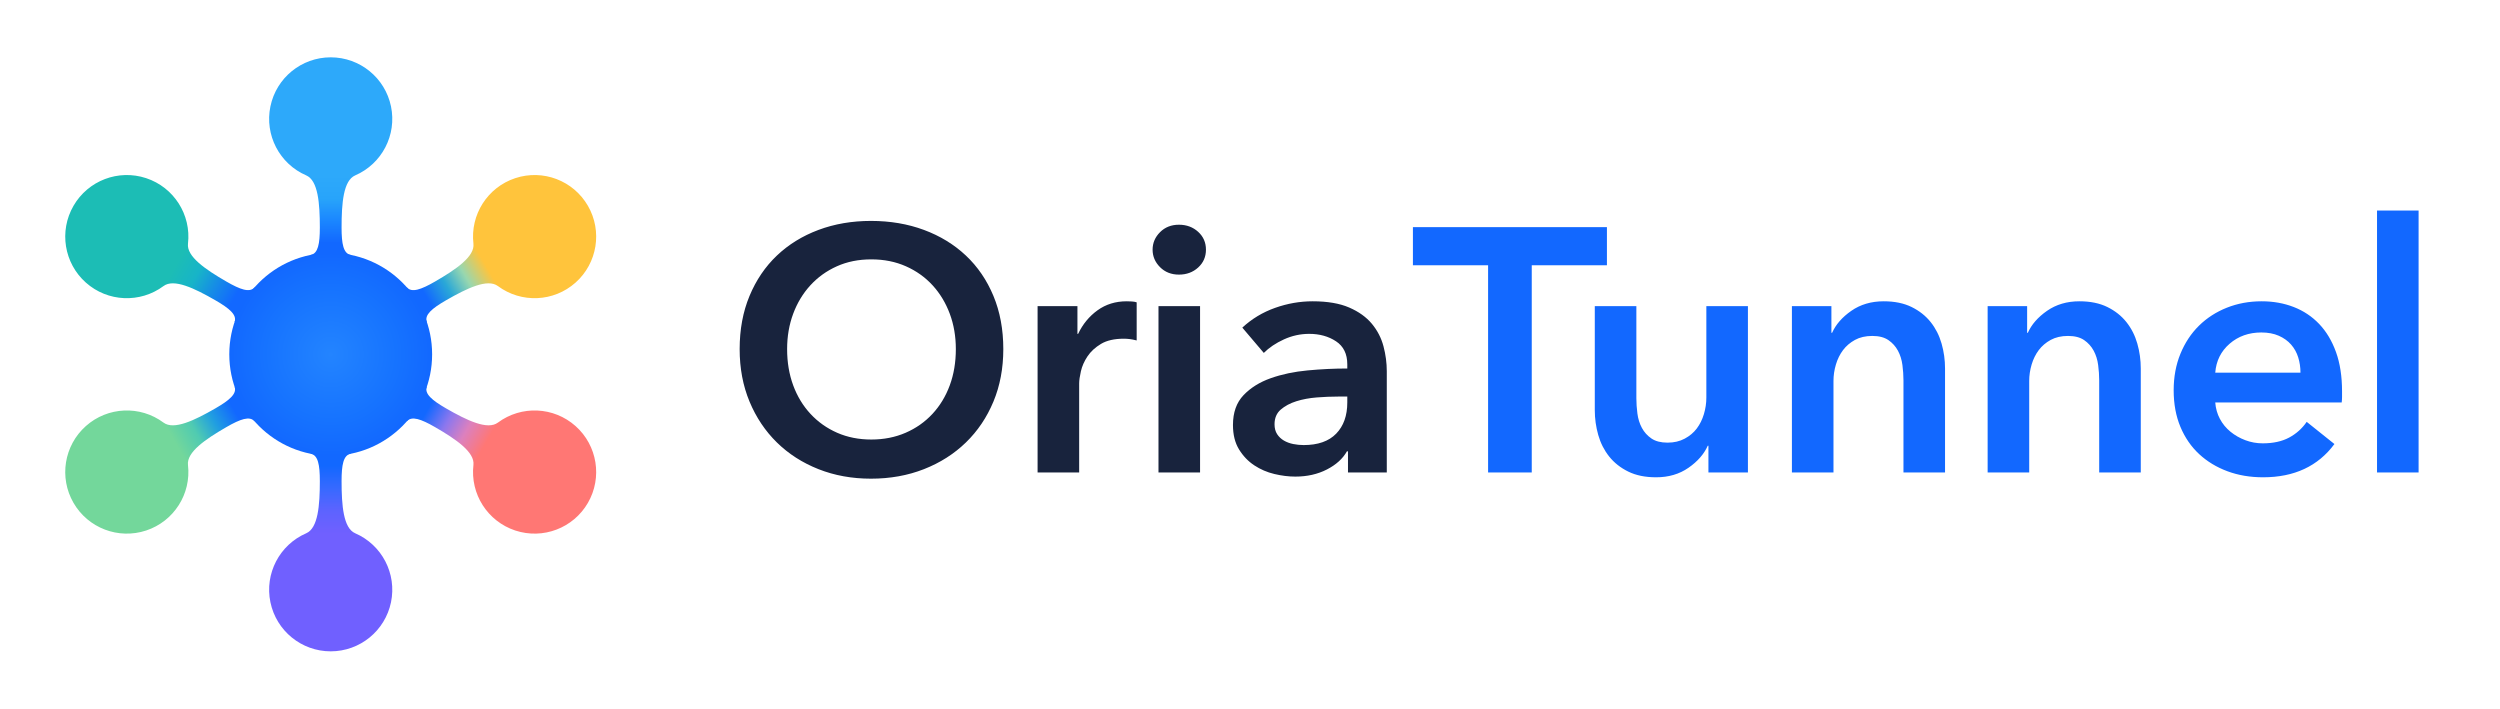
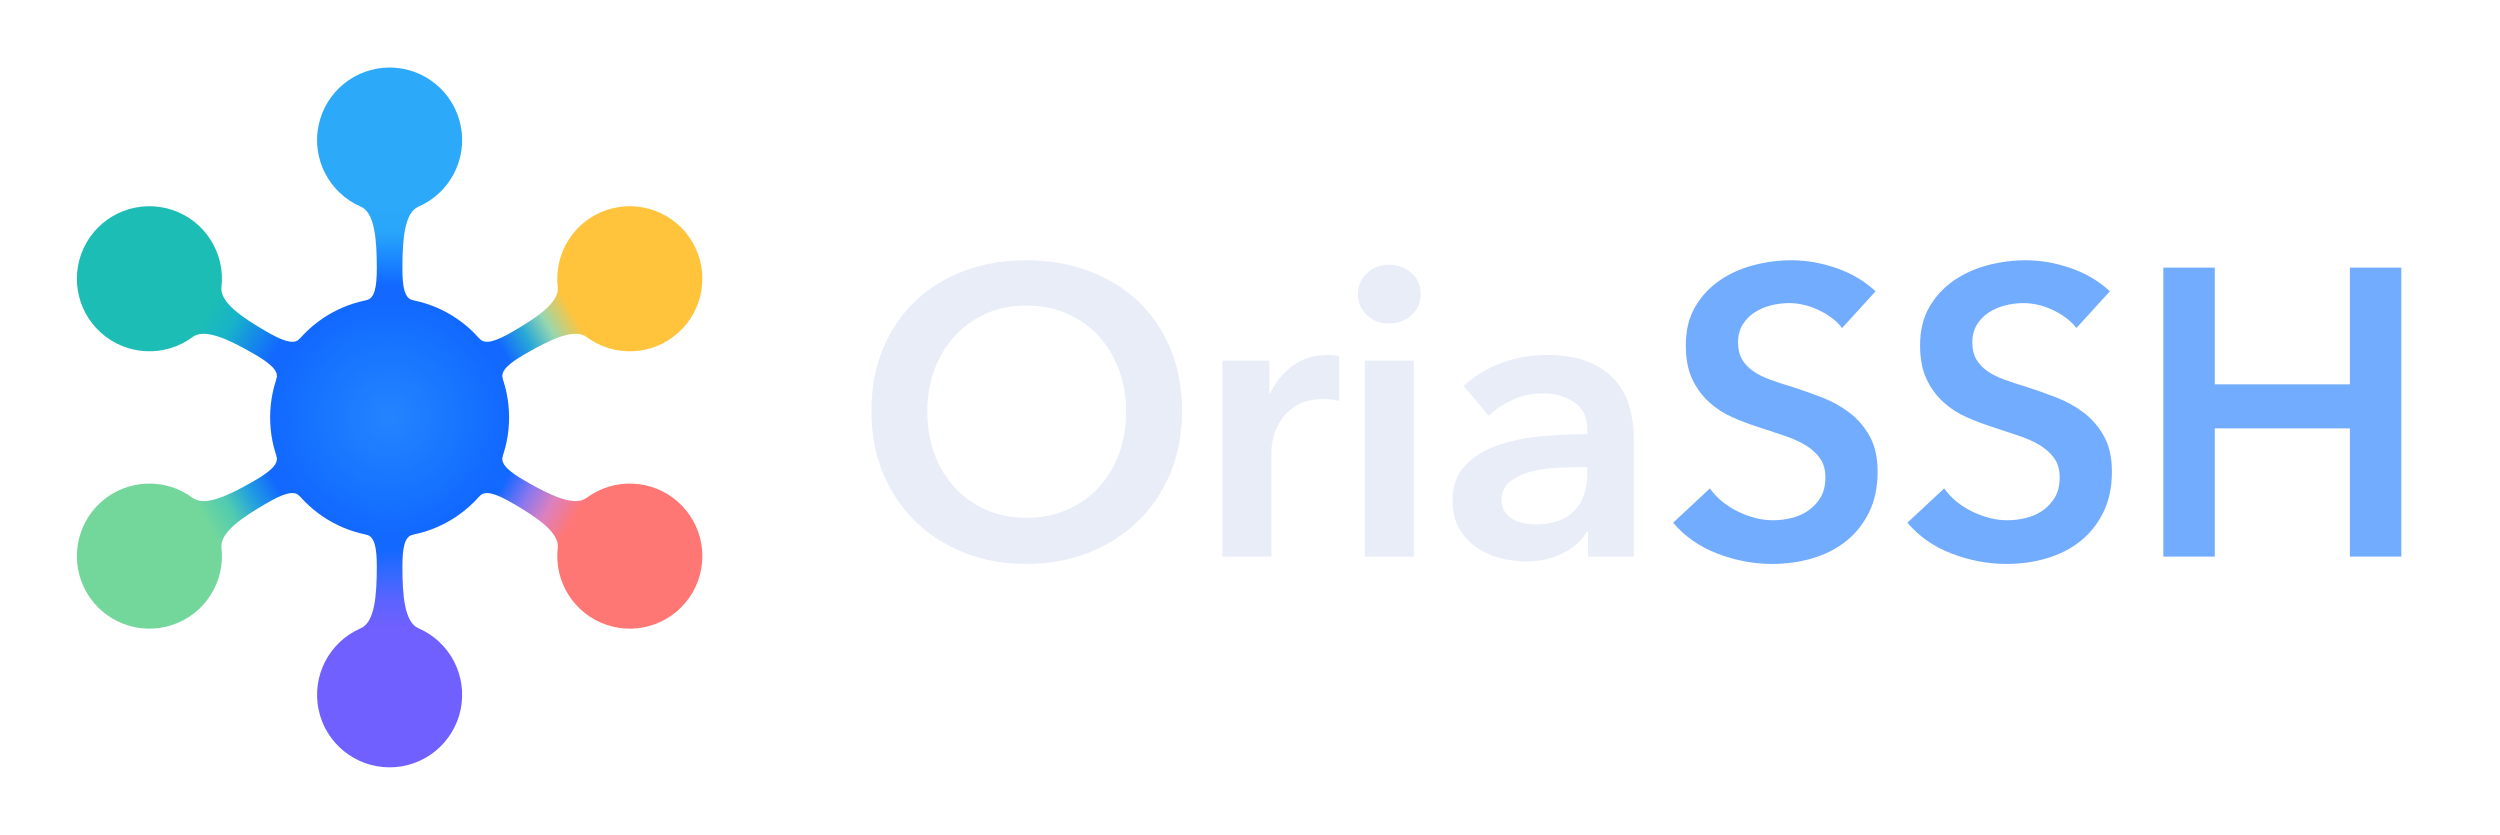
- <svg xmlns="http://www.w3.org/2000/svg" width="635" height="180" viewBox="0 0 635 180" role="img" aria-labelledby="title desc">
+ <svg xmlns="http://www.w3.org/2000/svg" width="539" height="180" viewBox="0 0 539 180" role="img" aria-labelledby="title desc">
  <defs>
    <linearGradient id="sky" gradientUnits="userSpaceOnUse" x1="0" y1="-112" x2="0" y2="-197.59" color-interpolation="sRGB">
      <stop offset="0" stop-color="#1268FF" />
      <stop offset="0.13" stop-color="#1268FF" />
      <stop offset="0.43" stop-color="#1B88FF" />
      <stop offset="0.7" stop-color="#28A4FA" />
      <stop offset="1" stop-color="#2DA9FA" />
    </linearGradient>
    <linearGradient id="gold" gradientUnits="userSpaceOnUse" x1="0" y1="-112" x2="0" y2="-197.59" color-interpolation="sRGB">
      <stop offset="0" stop-color="#1268FF" />
      <stop offset="0.13" stop-color="#1268FF" />
      <stop offset="0.43" stop-color="#2AA8D7" />
      <stop offset="0.7" stop-color="#98D7AF" />
      <stop offset="1" stop-color="#FFC43C" />
    </linearGradient>
    <linearGradient id="coral" gradientUnits="userSpaceOnUse" x1="0" y1="-112" x2="0" y2="-197.59" color-interpolation="sRGB">
      <stop offset="0" stop-color="#1268FF" />
      <stop offset="0.13" stop-color="#1268FF" />
      <stop offset="0.43" stop-color="#8C77EE" />
      <stop offset="0.7" stop-color="#DC80BE" />
      <stop offset="1" stop-color="#FF7774" />
    </linearGradient>
    <linearGradient id="violet" gradientUnits="userSpaceOnUse" x1="0" y1="-112" x2="0" y2="-197.59" color-interpolation="sRGB">
      <stop offset="0" stop-color="#1268FF" />
      <stop offset="0.13" stop-color="#1268FF" />
      <stop offset="0.43" stop-color="#3869FF" />
      <stop offset="0.7" stop-color="#5C63FF" />
      <stop offset="1" stop-color="#7060FF" />
    </linearGradient>
    <linearGradient id="mint" gradientUnits="userSpaceOnUse" x1="0" y1="-112" x2="0" y2="-197.59" color-interpolation="sRGB">
      <stop offset="0" stop-color="#1268FF" />
      <stop offset="0.13" stop-color="#1268FF" />
      <stop offset="0.43" stop-color="#219FE0" />
      <stop offset="0.7" stop-color="#50CBB1" />
      <stop offset="1" stop-color="#73D79B" />
    </linearGradient>
    <linearGradient id="teal" gradientUnits="userSpaceOnUse" x1="0" y1="-112" x2="0" y2="-197.59" color-interpolation="sRGB">
      <stop offset="0" stop-color="#1268FF" />
      <stop offset="0.13" stop-color="#1268FF" />
      <stop offset="0.43" stop-color="#168DE5" />
      <stop offset="0.7" stop-color="#17B4C8" />
      <stop offset="1" stop-color="#1CBDB5" />
    </linearGradient>
    <radialGradient id="hub">
      <stop offset="0" stop-color="#2384FF" />
      <stop offset="0.65" stop-color="#1673FF" />
      <stop offset="1" stop-color="#1268FF" />
    </radialGradient>
  </defs>
  <g transform="translate(84 90) scale(0.23)">
    <path transform="rotate(0)" fill="url(#sky)" d="M -22 -109.818   C -14 -111.421 -12 -122 -12 -140   C -12 -167 -14 -191.966 -27 -197.590   A 68 68 0 1 1 27 -197.590   C 14 -191.966 12 -167 12 -140   C 12 -122 14 -111.421 22 -109.818   L 22 -80 L -22 -80 Z" />
    <path transform="rotate(60)" fill="url(#gold)" d="M -22 -109.818   C -14 -111.421 -12 -122 -12 -140   C -12 -167 -14 -191.966 -27 -197.590   A 68 68 0 1 1 27 -197.590   C 14 -191.966 12 -167 12 -140   C 12 -122 14 -111.421 22 -109.818   L 22 -80 L -22 -80 Z" />
    <path transform="rotate(120)" fill="url(#coral)" d="M -22 -109.818   C -14 -111.421 -12 -122 -12 -140   C -12 -167 -14 -191.966 -27 -197.590   A 68 68 0 1 1 27 -197.590   C 14 -191.966 12 -167 12 -140   C 12 -122 14 -111.421 22 -109.818   L 22 -80 L -22 -80 Z" />
    <path transform="rotate(180)" fill="url(#violet)" d="M -22 -109.818   C -14 -111.421 -12 -122 -12 -140   C -12 -167 -14 -191.966 -27 -197.590   A 68 68 0 1 1 27 -197.590   C 14 -191.966 12 -167 12 -140   C 12 -122 14 -111.421 22 -109.818   L 22 -80 L -22 -80 Z" />
    <path transform="rotate(240)" fill="url(#mint)" d="M -22 -109.818   C -14 -111.421 -12 -122 -12 -140   C -12 -167 -14 -191.966 -27 -197.590   A 68 68 0 1 1 27 -197.590   C 14 -191.966 12 -167 12 -140   C 12 -122 14 -111.421 22 -109.818   L 22 -80 L -22 -80 Z" />
    <path transform="rotate(300)" fill="url(#teal)" d="M -22 -109.818   C -14 -111.421 -12 -122 -12 -140   C -12 -167 -14 -191.966 -27 -197.590   A 68 68 0 1 1 27 -197.590   C 14 -191.966 12 -167 12 -140   C 12 -122 14 -111.421 22 -109.818   L 22 -80 L -22 -80 Z" />
    <circle r="112" fill="url(#hub)" />
  </g>
-   <g transform="translate(184 120)" fill="#18233D">
+   <g transform="translate(184 120)" fill="#E8EDF8">
    <path d="M3.872 -31.328 Q3.872 -38.808 6.380 -44.836 Q8.888 -50.864 13.332 -55.088 Q17.776 -59.312 23.892 -61.600 Q30.008 -63.888 37.224 -63.888 Q44.528 -63.888 50.688 -61.600 Q56.848 -59.312 61.336 -55.088 Q65.824 -50.864 68.332 -44.836 Q70.840 -38.808 70.840 -31.328 Q70.840 -24.024 68.332 -17.996 Q65.824 -11.968 61.336 -7.612 Q56.848 -3.256 50.688 -0.836 Q44.528 1.584 37.224 1.584 Q30.008 1.584 23.892 -0.836 Q17.776 -3.256 13.332 -7.612 Q8.888 -11.968 6.380 -17.996 Q3.872 -24.024 3.872 -31.328 Z M15.928 -31.328 Q15.928 -26.312 17.468 -22.132 Q19.008 -17.952 21.868 -14.872 Q24.728 -11.792 28.644 -10.076 Q32.560 -8.360 37.312 -8.360 Q42.064 -8.360 46.024 -10.076 Q49.984 -11.792 52.844 -14.872 Q55.704 -17.952 57.244 -22.132 Q58.784 -26.312 58.784 -31.328 Q58.784 -36.168 57.244 -40.304 Q55.704 -44.440 52.888 -47.520 Q50.072 -50.600 46.112 -52.360 Q42.152 -54.120 37.312 -54.120 Q32.472 -54.120 28.556 -52.360 Q24.640 -50.600 21.824 -47.520 Q19.008 -44.440 17.468 -40.304 Q15.928 -36.168 15.928 -31.328 Z M79.548 -42.240 L89.668 -42.240 L89.668 -35.200 L89.844 -35.200 Q91.604 -38.896 94.772 -41.184 Q97.940 -43.472 102.164 -43.472 Q102.780 -43.472 103.484 -43.428 Q104.188 -43.384 104.716 -43.208 L104.716 -33.528 Q103.660 -33.792 102.912 -33.880 Q102.164 -33.968 101.460 -33.968 Q97.852 -33.968 95.652 -32.648 Q93.452 -31.328 92.220 -29.480 Q90.988 -27.632 90.548 -25.696 Q90.108 -23.760 90.108 -22.616 L90.108 0.000 L79.548 0.000 Z M110.256 -42.240 L120.816 -42.240 L120.816 0.000 L110.256 0.000 Z M108.760 -56.584 Q108.760 -59.136 110.652 -61.028 Q112.544 -62.920 115.448 -62.920 Q118.352 -62.920 120.332 -61.116 Q122.312 -59.312 122.312 -56.584 Q122.312 -53.856 120.332 -52.052 Q118.352 -50.248 115.448 -50.248 Q112.544 -50.248 110.652 -52.140 Q108.760 -54.032 108.760 -56.584 Z M158.388 -5.368 L158.124 -5.368 Q156.540 -2.552 153.020 -0.748 Q149.500 1.056 145.012 1.056 Q142.460 1.056 139.688 0.396 Q136.916 -0.264 134.584 -1.804 Q132.252 -3.344 130.712 -5.852 Q129.172 -8.360 129.172 -12.056 Q129.172 -16.808 131.856 -19.624 Q134.540 -22.440 138.764 -23.936 Q142.988 -25.432 148.136 -25.916 Q153.284 -26.400 158.212 -26.400 L158.212 -27.456 Q158.212 -31.416 155.352 -33.308 Q152.492 -35.200 148.532 -35.200 Q145.188 -35.200 142.108 -33.792 Q139.028 -32.384 137.004 -30.360 L131.548 -36.784 Q135.156 -40.128 139.864 -41.800 Q144.572 -43.472 149.412 -43.472 Q155.044 -43.472 158.696 -41.888 Q162.348 -40.304 164.460 -37.752 Q166.572 -35.200 167.408 -32.032 Q168.244 -28.864 168.244 -25.696 L168.244 0.000 L158.388 0.000 Z M158.212 -19.272 L155.836 -19.272 Q153.284 -19.272 150.468 -19.052 Q147.652 -18.832 145.276 -18.084 Q142.900 -17.336 141.316 -15.972 Q139.732 -14.608 139.732 -12.232 Q139.732 -10.736 140.392 -9.724 Q141.052 -8.712 142.108 -8.096 Q143.164 -7.480 144.484 -7.216 Q145.804 -6.952 147.124 -6.952 Q152.580 -6.952 155.396 -9.856 Q158.212 -12.760 158.212 -17.776 Z" />
  </g>
-   <g transform="translate(358.528 120)" fill="#1268FF">
-     <path d="M19.448 -52.624 L0.352 -52.624 L0.352 -62.304 L49.632 -62.304 L49.632 -52.624 L30.536 -52.624 L30.536 0.000 L19.448 0.000 Z M85.444 0.000 L75.412 0.000 L75.412 -6.776 L75.236 -6.776 Q73.828 -3.608 70.352 -1.188 Q66.876 1.232 62.124 1.232 Q57.988 1.232 55.040 -0.220 Q52.092 -1.672 50.200 -4.048 Q48.308 -6.424 47.428 -9.504 Q46.548 -12.584 46.548 -15.840 L46.548 -42.240 L57.108 -42.240 L57.108 -18.832 Q57.108 -16.984 57.372 -14.960 Q57.636 -12.936 58.516 -11.308 Q59.396 -9.680 60.936 -8.624 Q62.476 -7.568 65.028 -7.568 Q67.492 -7.568 69.384 -8.580 Q71.276 -9.592 72.464 -11.176 Q73.652 -12.760 74.268 -14.828 Q74.884 -16.896 74.884 -19.008 L74.884 -42.240 L85.444 -42.240 Z M96.616 -42.240 L106.648 -42.240 L106.648 -35.464 L106.824 -35.464 Q108.232 -38.632 111.708 -41.052 Q115.184 -43.472 119.936 -43.472 Q124.072 -43.472 127.020 -42.020 Q129.968 -40.568 131.860 -38.192 Q133.752 -35.816 134.632 -32.736 Q135.512 -29.656 135.512 -26.400 L135.512 0.000 L124.952 0.000 L124.952 -23.408 Q124.952 -25.256 124.688 -27.280 Q124.424 -29.304 123.544 -30.932 Q122.664 -32.560 121.124 -33.616 Q119.584 -34.672 117.032 -34.672 Q114.480 -34.672 112.632 -33.660 Q110.784 -32.648 109.596 -31.064 Q108.408 -29.480 107.792 -27.412 Q107.176 -25.344 107.176 -23.232 L107.176 0.000 L96.616 0.000 Z M146.332 -42.240 L156.364 -42.240 L156.364 -35.464 L156.540 -35.464 Q157.948 -38.632 161.424 -41.052 Q164.900 -43.472 169.652 -43.472 Q173.788 -43.472 176.736 -42.020 Q179.684 -40.568 181.576 -38.192 Q183.468 -35.816 184.348 -32.736 Q185.228 -29.656 185.228 -26.400 L185.228 0.000 L174.668 0.000 L174.668 -23.408 Q174.668 -25.256 174.404 -27.280 Q174.140 -29.304 173.260 -30.932 Q172.380 -32.560 170.840 -33.616 Q169.300 -34.672 166.748 -34.672 Q164.196 -34.672 162.348 -33.660 Q160.500 -32.648 159.312 -31.064 Q158.124 -29.480 157.508 -27.412 Q156.892 -25.344 156.892 -23.232 L156.892 0.000 L146.332 0.000 Z M225.792 -25.344 Q225.792 -27.368 225.220 -29.216 Q224.648 -31.064 223.416 -32.472 Q222.184 -33.880 220.292 -34.716 Q218.400 -35.552 215.848 -35.552 Q211.096 -35.552 207.796 -32.692 Q204.496 -29.832 204.144 -25.344 Z M236.352 -20.592 Q236.352 -19.888 236.352 -19.184 Q236.352 -18.480 236.264 -17.776 L204.144 -17.776 Q204.320 -15.488 205.332 -13.596 Q206.344 -11.704 208.016 -10.340 Q209.688 -8.976 211.800 -8.184 Q213.912 -7.392 216.200 -7.392 Q220.160 -7.392 222.888 -8.844 Q225.616 -10.296 227.376 -12.848 L234.416 -7.216 Q228.168 1.232 216.288 1.232 Q211.360 1.232 207.224 -0.308 Q203.088 -1.848 200.052 -4.664 Q197.016 -7.480 195.300 -11.572 Q193.584 -15.664 193.584 -20.856 Q193.584 -25.960 195.300 -30.140 Q197.016 -34.320 200.008 -37.268 Q203.000 -40.216 207.092 -41.844 Q211.184 -43.472 215.936 -43.472 Q220.336 -43.472 224.076 -42.020 Q227.816 -40.568 230.544 -37.708 Q233.272 -34.848 234.812 -30.580 Q236.352 -26.312 236.352 -20.592 Z M245.236 -66.528 L255.796 -66.528 L255.796 0.000 L245.236 0.000 Z" />
+   <g transform="translate(358.528 120)" fill="#72ACFF">
+     <path d="M38.632 -49.280 Q36.872 -51.568 33.660 -53.108 Q30.448 -54.648 27.192 -54.648 Q25.256 -54.648 23.320 -54.164 Q21.384 -53.680 19.800 -52.668 Q18.216 -51.656 17.204 -50.028 Q16.192 -48.400 16.192 -46.112 Q16.192 -44.000 17.072 -42.504 Q17.952 -41.008 19.492 -39.952 Q21.032 -38.896 23.232 -38.104 Q25.432 -37.312 28.072 -36.520 Q31.064 -35.552 34.276 -34.320 Q37.488 -33.088 40.172 -31.064 Q42.856 -29.040 44.572 -25.960 Q46.288 -22.880 46.288 -18.304 Q46.288 -13.288 44.440 -9.548 Q42.592 -5.808 39.512 -3.344 Q36.432 -0.880 32.296 0.352 Q28.160 1.584 23.584 1.584 Q17.512 1.584 11.704 -0.660 Q5.896 -2.904 2.200 -7.304 L10.120 -14.696 Q12.408 -11.528 16.236 -9.680 Q20.064 -7.832 23.760 -7.832 Q25.696 -7.832 27.720 -8.316 Q29.744 -8.800 31.372 -9.944 Q33.000 -11.088 34.012 -12.804 Q35.024 -14.520 35.024 -17.072 Q35.024 -19.536 33.880 -21.164 Q32.736 -22.792 30.800 -23.980 Q28.864 -25.168 26.224 -26.048 Q23.584 -26.928 20.680 -27.896 Q17.864 -28.776 15.048 -30.008 Q12.232 -31.240 9.988 -33.264 Q7.744 -35.288 6.336 -38.236 Q4.928 -41.184 4.928 -45.584 Q4.928 -50.336 6.908 -53.768 Q8.888 -57.200 12.100 -59.444 Q15.312 -61.688 19.404 -62.788 Q23.496 -63.888 27.720 -63.888 Q32.472 -63.888 37.356 -62.216 Q42.240 -60.544 45.848 -57.200 Z M89.144 -49.280 Q87.384 -51.568 84.172 -53.108 Q80.960 -54.648 77.704 -54.648 Q75.768 -54.648 73.832 -54.164 Q71.896 -53.680 70.312 -52.668 Q68.728 -51.656 67.716 -50.028 Q66.704 -48.400 66.704 -46.112 Q66.704 -44.000 67.584 -42.504 Q68.464 -41.008 70.004 -39.952 Q71.544 -38.896 73.744 -38.104 Q75.944 -37.312 78.584 -36.520 Q81.576 -35.552 84.788 -34.320 Q88.000 -33.088 90.684 -31.064 Q93.368 -29.040 95.084 -25.960 Q96.800 -22.880 96.800 -18.304 Q96.800 -13.288 94.952 -9.548 Q93.104 -5.808 90.024 -3.344 Q86.944 -0.880 82.808 0.352 Q78.672 1.584 74.096 1.584 Q68.024 1.584 62.216 -0.660 Q56.408 -2.904 52.712 -7.304 L60.632 -14.696 Q62.920 -11.528 66.748 -9.680 Q70.576 -7.832 74.272 -7.832 Q76.208 -7.832 78.232 -8.316 Q80.256 -8.800 81.884 -9.944 Q83.512 -11.088 84.524 -12.804 Q85.536 -14.520 85.536 -17.072 Q85.536 -19.536 84.392 -21.164 Q83.248 -22.792 81.312 -23.980 Q79.376 -25.168 76.736 -26.048 Q74.096 -26.928 71.192 -27.896 Q68.376 -28.776 65.560 -30.008 Q62.744 -31.240 60.500 -33.264 Q58.256 -35.288 56.848 -38.236 Q55.440 -41.184 55.440 -45.584 Q55.440 -50.336 57.420 -53.768 Q59.400 -57.200 62.612 -59.444 Q65.824 -61.688 69.916 -62.788 Q74.008 -63.888 78.232 -63.888 Q82.984 -63.888 87.868 -62.216 Q92.752 -60.544 96.360 -57.200 Z M107.888 -62.304 L118.976 -62.304 L118.976 -37.136 L148.104 -37.136 L148.104 -62.304 L159.192 -62.304 L159.192 -0.000 L148.104 -0.000 L148.104 -27.632 L118.976 -27.632 L118.976 -0.000 L107.888 -0.000 Z" />
  </g>
</svg>
